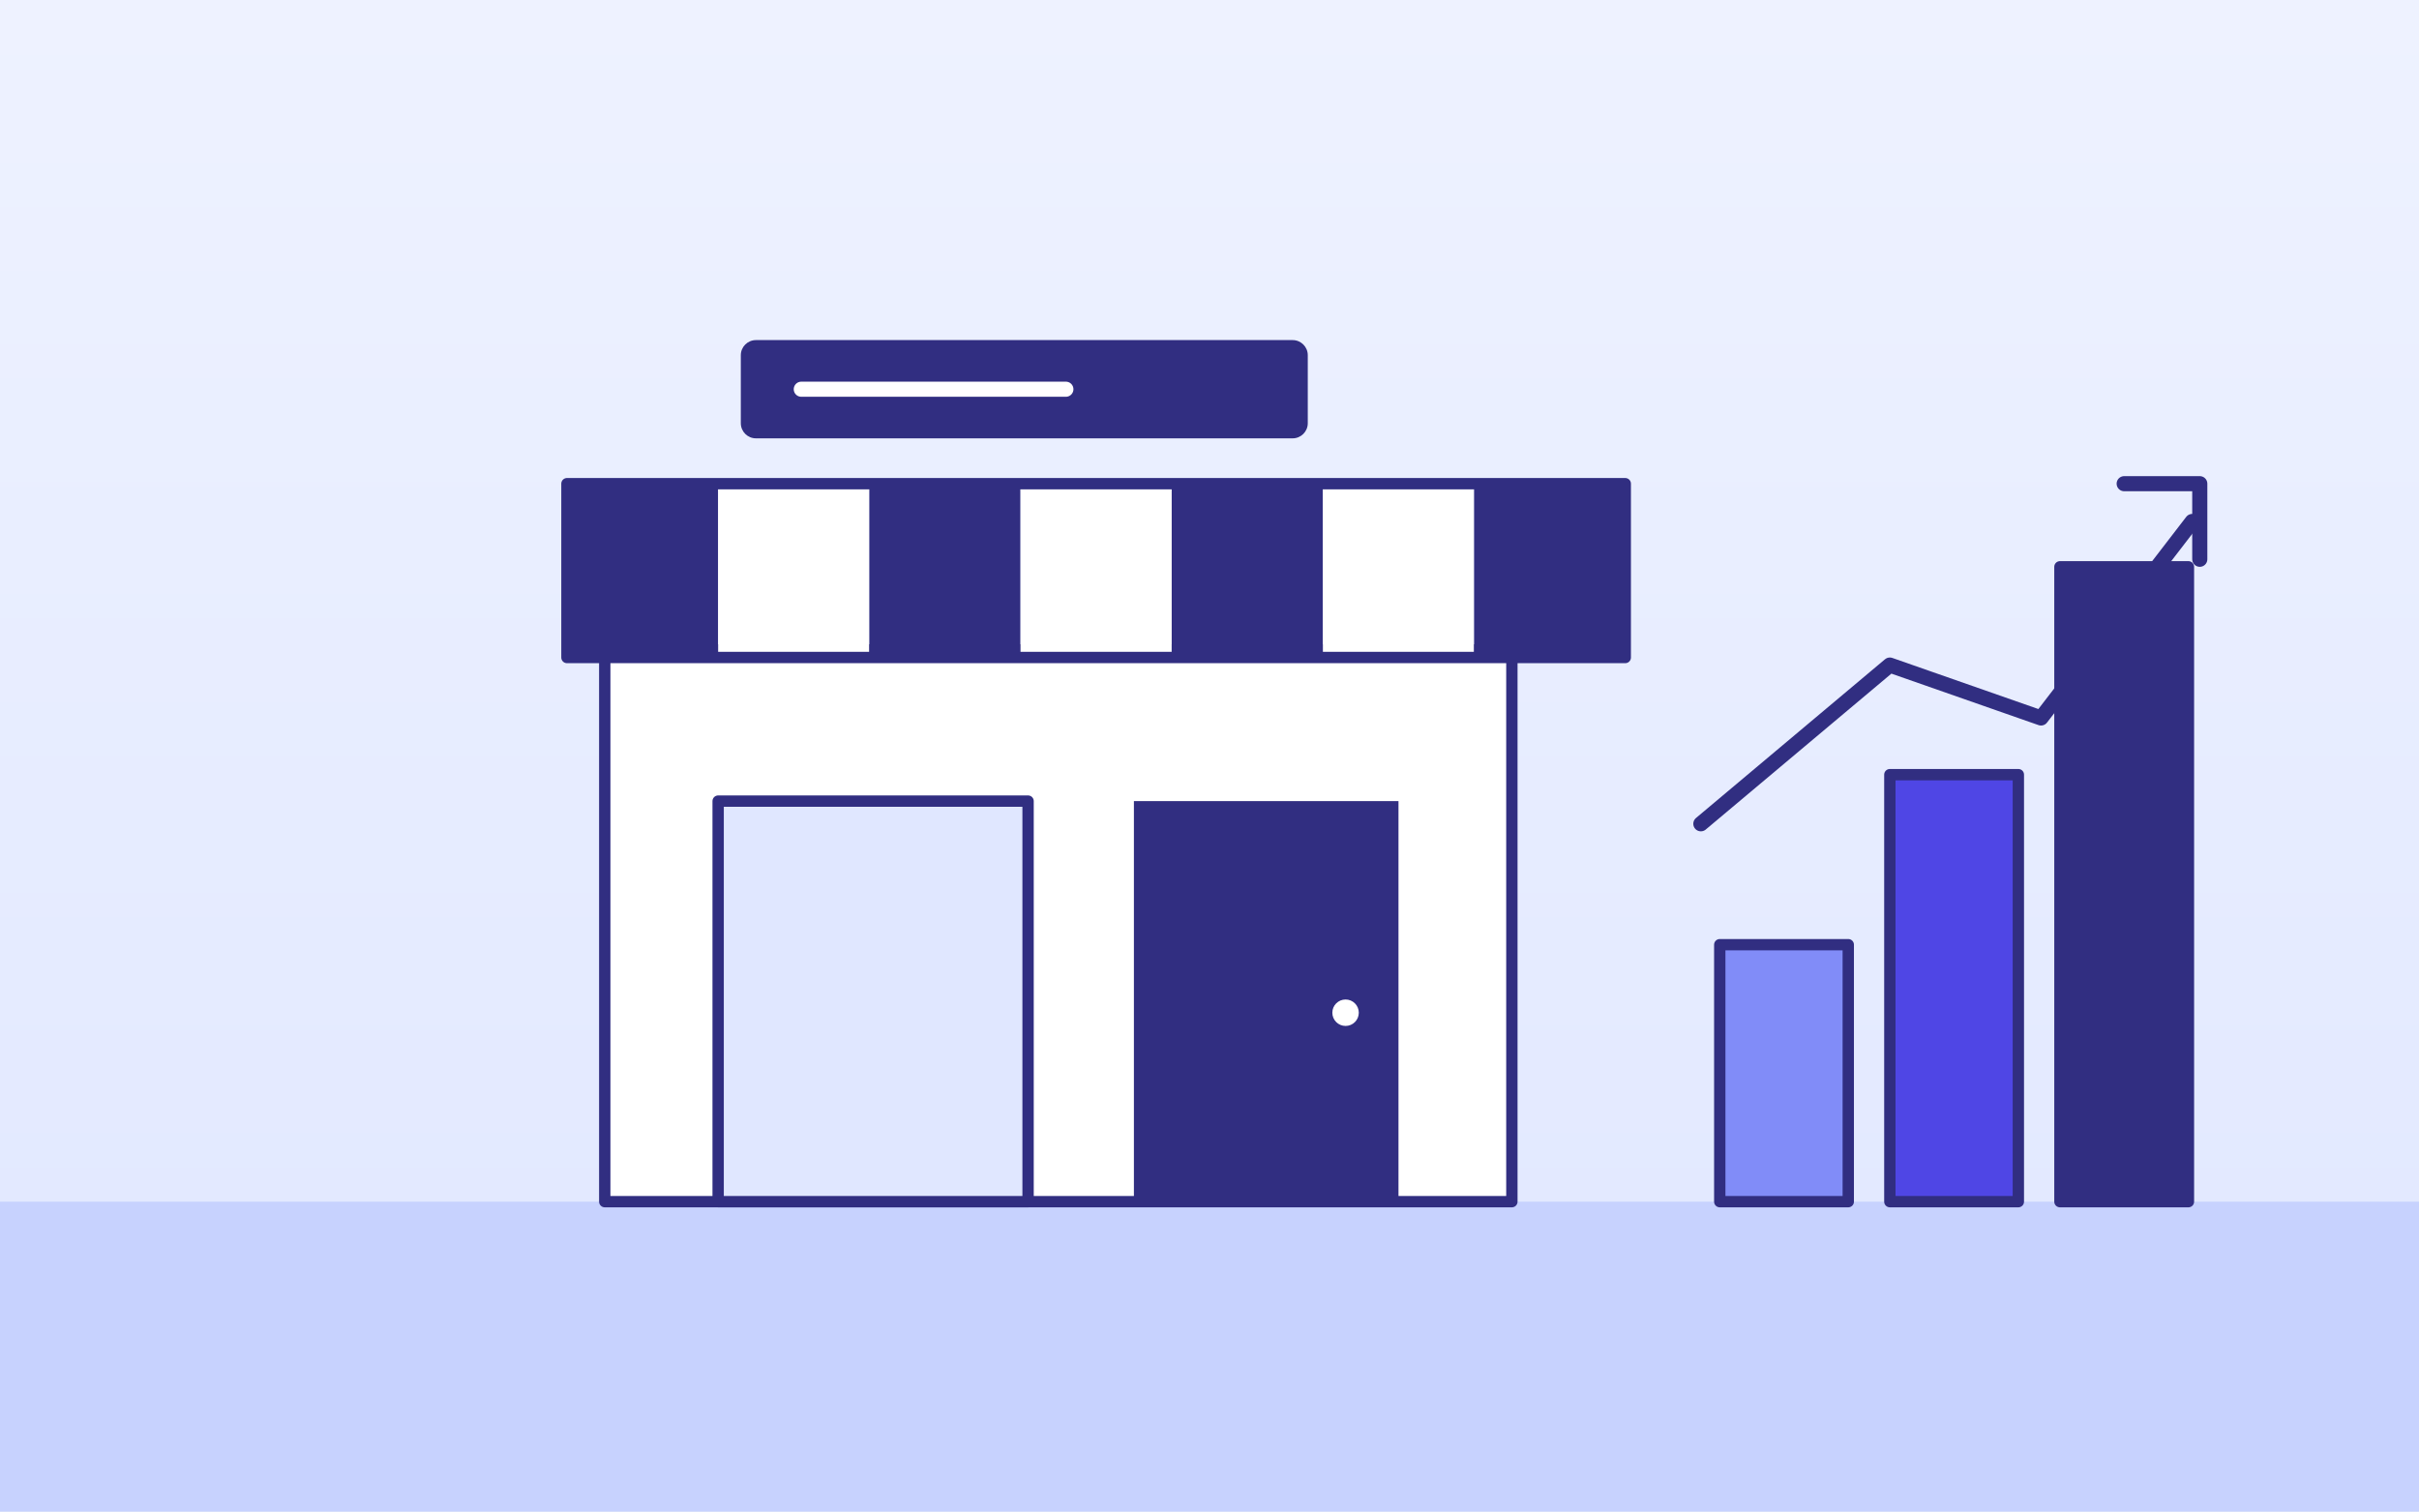
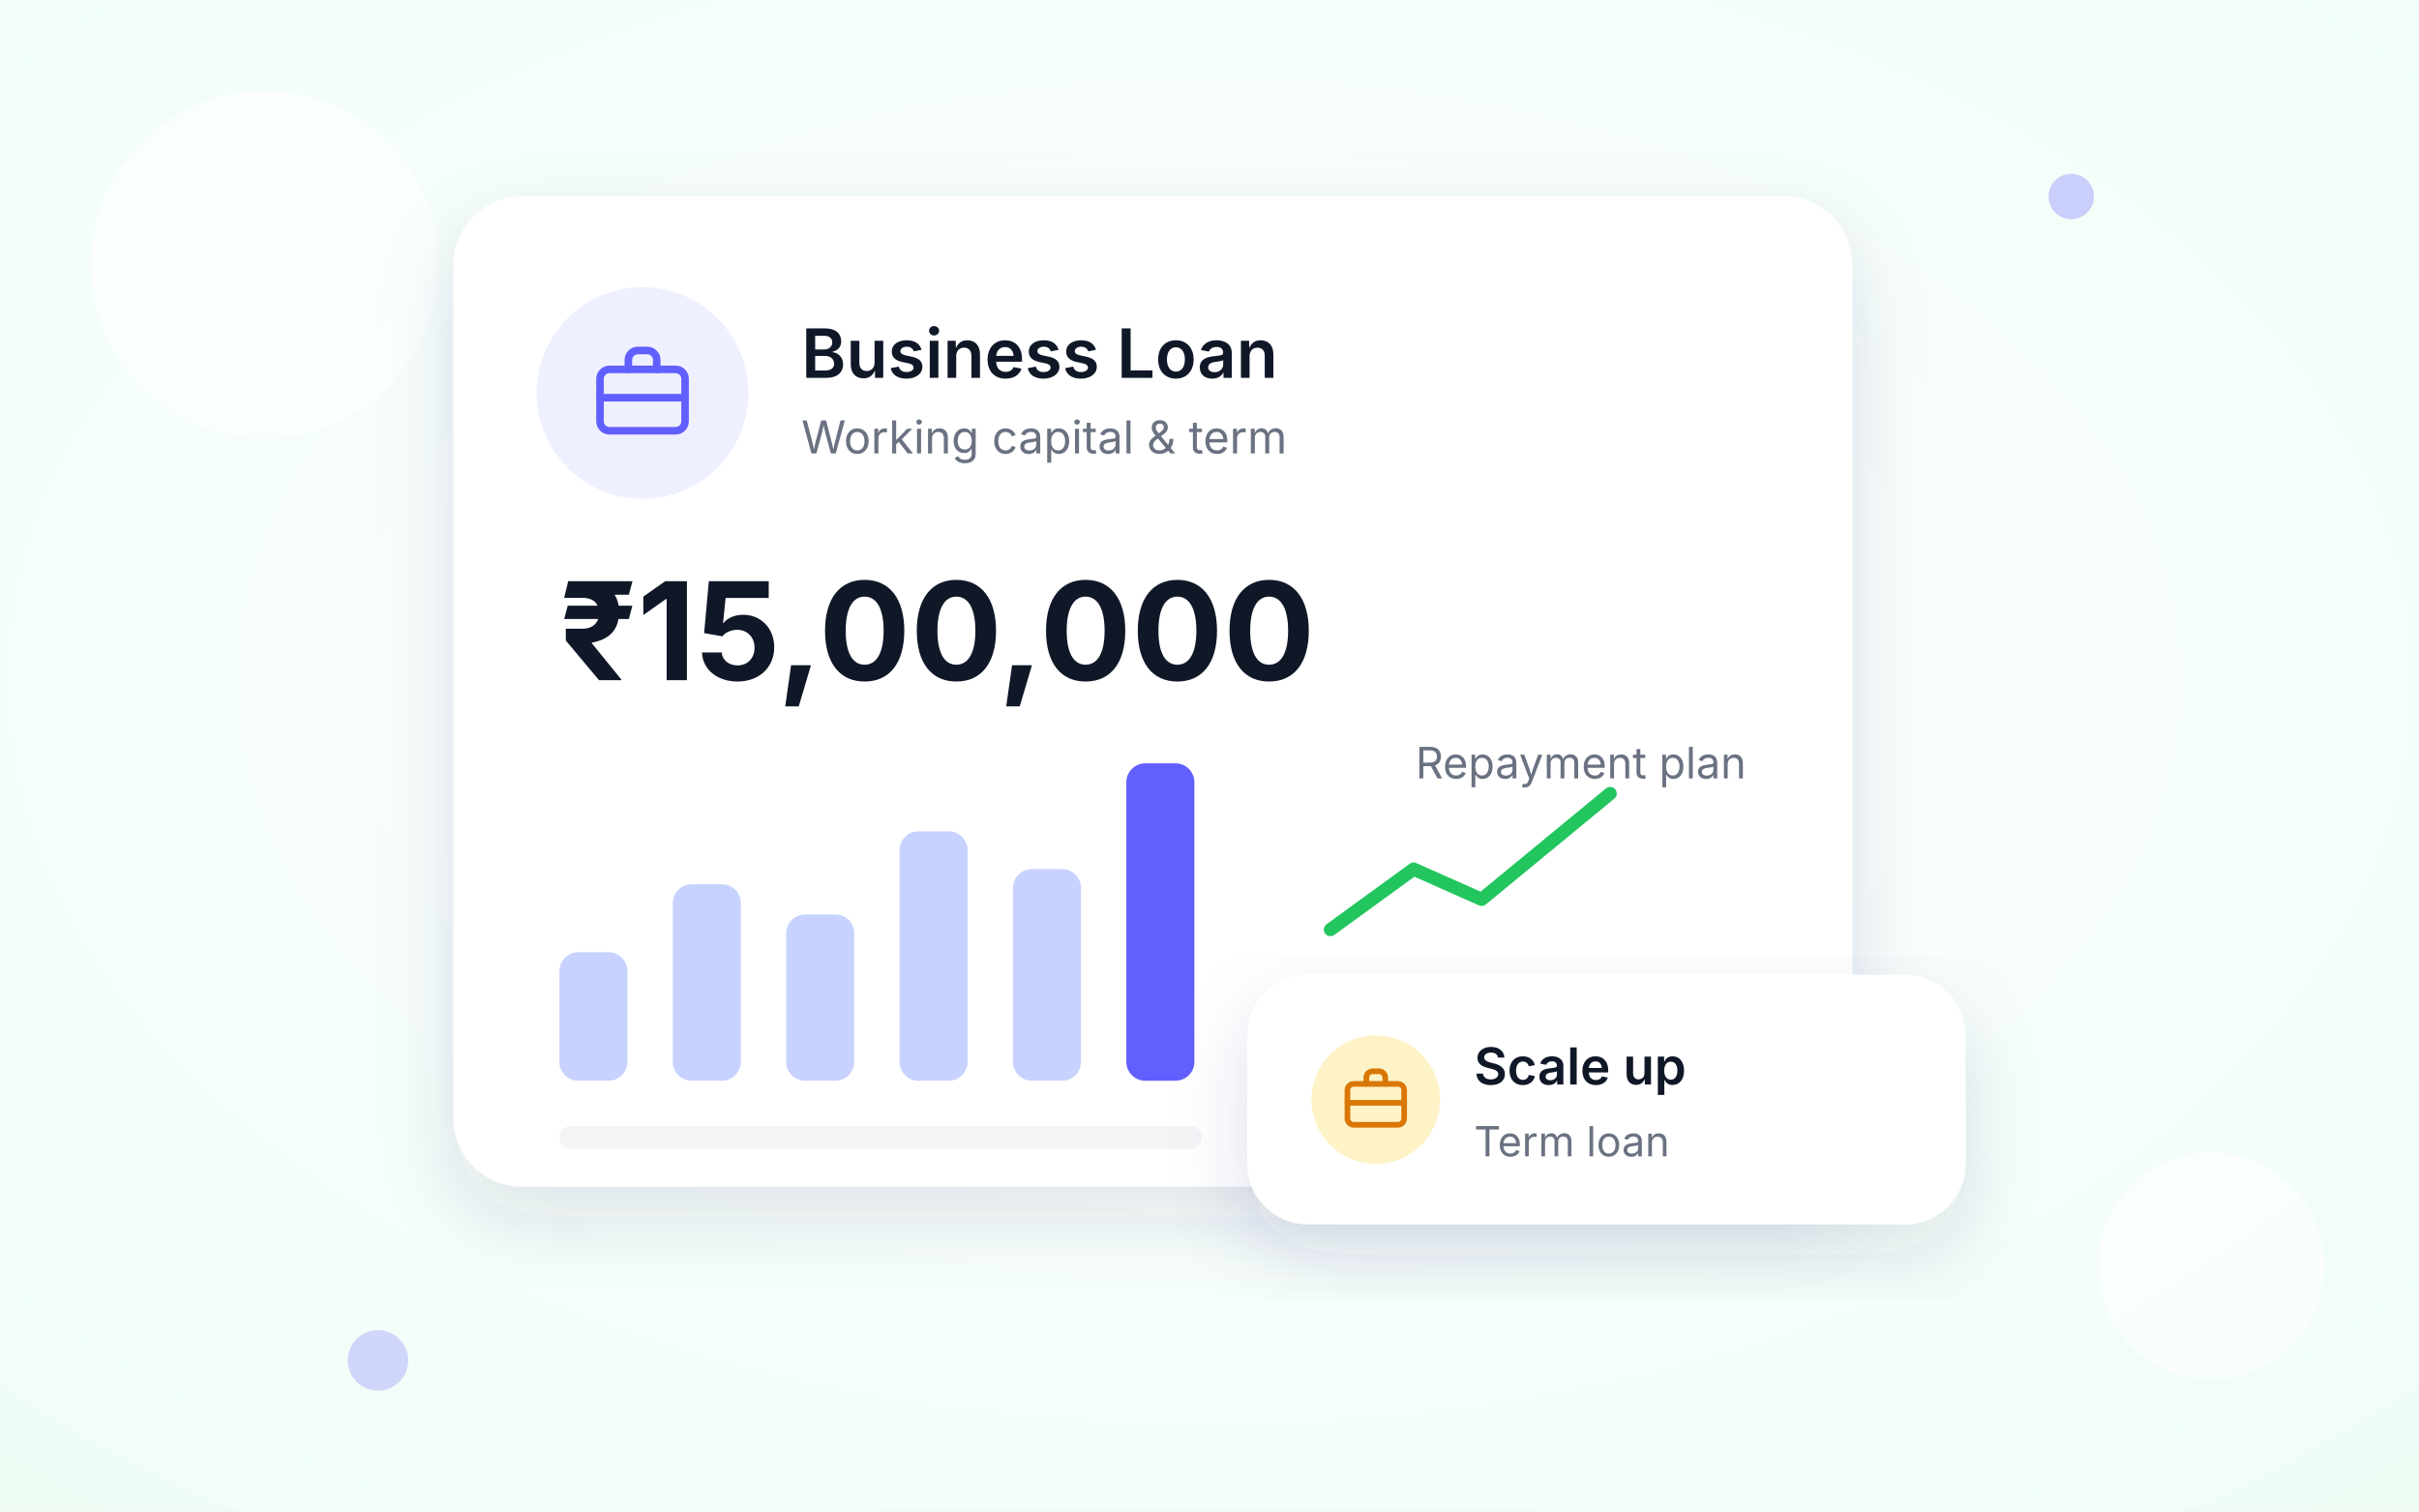
<svg xmlns="http://www.w3.org/2000/svg" viewBox="0 0 640 400" preserveAspectRatio="xMidYMid slice">
  <defs>
-     <linearGradient id="g" x1="0" y1="0" x2="0" y2="1">
-       <stop offset="0" stop-color="#EEF2FF" />
-       <stop offset="1" stop-color="#E0E7FF" />
-     </linearGradient>
+     <radialGradient id="b" cx="50%" cy="45%" r="75%">
+       <stop offset="0" stop-color="#FFFFFF" />
+       <stop offset="1" stop-color="#EFFDF5" />
+     </radialGradient>
+     <filter id="s" x="-20%" y="-20%" width="140%" height="150%">
+       <feDropShadow dx="0" dy="8" stdDeviation="10" flood-color="#312E81" flood-opacity=".13" />
+     </filter>
  </defs>
-   <rect width="640" height="400" fill="url(#g)" />
-   <rect y="318" width="640" height="82" fill="#C7D2FE" />
-   <rect x="160" y="172" width="240" height="146" fill="#fff" stroke="#312E81" stroke-width="3" stroke-linejoin="round" />
-   <rect x="150" y="128" width="40" height="46" fill="#312E81" />
-   <rect x="190" y="128" width="40" height="46" fill="#fff" />
-   <rect x="230" y="128" width="40" height="46" fill="#312E81" />
-   <rect x="270" y="128" width="40" height="46" fill="#fff" />
-   <rect x="310" y="128" width="40" height="46" fill="#312E81" />
-   <rect x="350" y="128" width="40" height="46" fill="#fff" />
-   <rect x="390" y="128" width="40" height="46" fill="#312E81" />
-   <rect x="150" y="128" width="280" height="46" fill="none" stroke="#312E81" stroke-width="3" stroke-linejoin="round" />
-   <rect x="190" y="212" width="82" height="106" fill="#E0E7FF" stroke="#312E81" stroke-width="3" stroke-linejoin="round" />
-   <rect x="300" y="212" width="70" height="106" fill="#312E81" />
-   <circle cx="356" cy="268" r="3.5" fill="#fff" />
-   <rect x="196" y="90" width="150" height="26" rx="4" fill="#312E81" />
-   <path d="M212 103h70" stroke="#fff" stroke-width="4" stroke-linecap="round" />
-   <rect x="455" y="250" width="34" height="68" fill="#818CF8" stroke="#312E81" stroke-width="3" stroke-linejoin="round" />
-   <rect x="500" y="205" width="34" height="113" fill="#4F46E5" stroke="#312E81" stroke-width="3" stroke-linejoin="round" />
-   <rect x="545" y="150" width="34" height="168" fill="#312E81" stroke="#312E81" stroke-width="3" stroke-linejoin="round" />
-   <path d="M450 218l50-42 40 14 40-52" fill="none" stroke="#312E81" stroke-width="4" stroke-linecap="round" stroke-linejoin="round" />
-   <path d="M562 128h20v20" fill="none" stroke="#312E81" stroke-width="4" stroke-linecap="round" stroke-linejoin="round" />
+   <rect width="640" height="400" fill="url(#b)" />
+   <circle cx="70" cy="70" r="46" fill="#fff" opacity=".55" />
+   <circle cx="585" cy="335" r="30" fill="#fff" opacity=".5" />
+   <circle cx="100" cy="360" r="8" fill="#625FFF" opacity=".25" />
+   <circle cx="548" cy="52" r="6" fill="#625FFF" opacity=".3" />
+   <rect x="120" y="52" width="370" height="262" rx="18" fill="#fff" filter="url(#s)" />
+   <circle cx="170" cy="104" r="28" fill="#EEF0FF" />
+   <g transform="translate(155.0 89.0) scale(1.25)" fill="none" stroke="#625FFF" stroke-width="1.6" stroke-linecap="round" stroke-linejoin="round">
+     <rect x="3" y="7" width="18" height="13" rx="2" />
+     <path d="M9 7V5a2 2 0 012-2h2a2 2 0 012 2v2M3 13h18" />
+   </g>
+   <text x="212" y="100" font-family="Geist,Inter,Arial,sans-serif" font-size="18" font-weight="600" fill="#101828" text-anchor="start">Business Loan</text>
+   <text x="212" y="120" font-family="Geist,Inter,Arial,sans-serif" font-size="12" font-weight="400" fill="#6A7282" text-anchor="start">Working capital &amp; term</text>
+   <text x="148" y="180" font-family="Geist,Inter,Arial,sans-serif" font-size="36" font-weight="700" fill="#101828" text-anchor="start">₹15,00,000</text>
+   <rect x="148" y="252" width="18" height="34" rx="5" fill="#C7D2FE" />
+   <rect x="178" y="234" width="18" height="52" rx="5" fill="#C7D2FE" />
+   <rect x="208" y="242" width="18" height="44" rx="5" fill="#C7D2FE" />
+   <rect x="238" y="220" width="18" height="66" rx="5" fill="#C7D2FE" />
+   <rect x="268" y="230" width="18" height="56" rx="5" fill="#C7D2FE" />
+   <rect x="298" y="202" width="18" height="84" rx="5" fill="#625FFF" />
+   <text x="462" y="206" font-family="Geist,Inter,Arial,sans-serif" font-size="11.5" font-weight="400" fill="#6A7282" text-anchor="end">Repayment plan</text>
+   <path d="M352 246l22-16 18 8 34-28" fill="none" stroke="#22C55E" stroke-width="3.5" stroke-linecap="round" stroke-linejoin="round" />
+   <rect x="148" y="298" width="170" height="6" rx="3.0" fill="#F3F4F6" />
+   <rect x="330" y="258" width="190" height="66" rx="16" fill="#fff" filter="url(#s)" />
+   <circle cx="364" cy="291" r="17" fill="#FEF3C7" />
+   <g transform="translate(354.0 281.0) scale(0.8333333)" fill="none" stroke="#D97706" stroke-width="1.8" stroke-linecap="round" stroke-linejoin="round">
+     <rect x="3" y="7" width="18" height="13" rx="2" />
+     <path d="M9 7V5a2 2 0 012-2h2a2 2 0 012 2v2M3 13h18" />
+   </g>
+   <text x="390" y="287" font-family="Geist,Inter,Arial,sans-serif" font-size="13.5" font-weight="600" fill="#101828" text-anchor="start">Scale up</text>
+   <text x="390" y="306" font-family="Geist,Inter,Arial,sans-serif" font-size="11" font-weight="400" fill="#6A7282" text-anchor="start">Term loan</text>
</svg>
